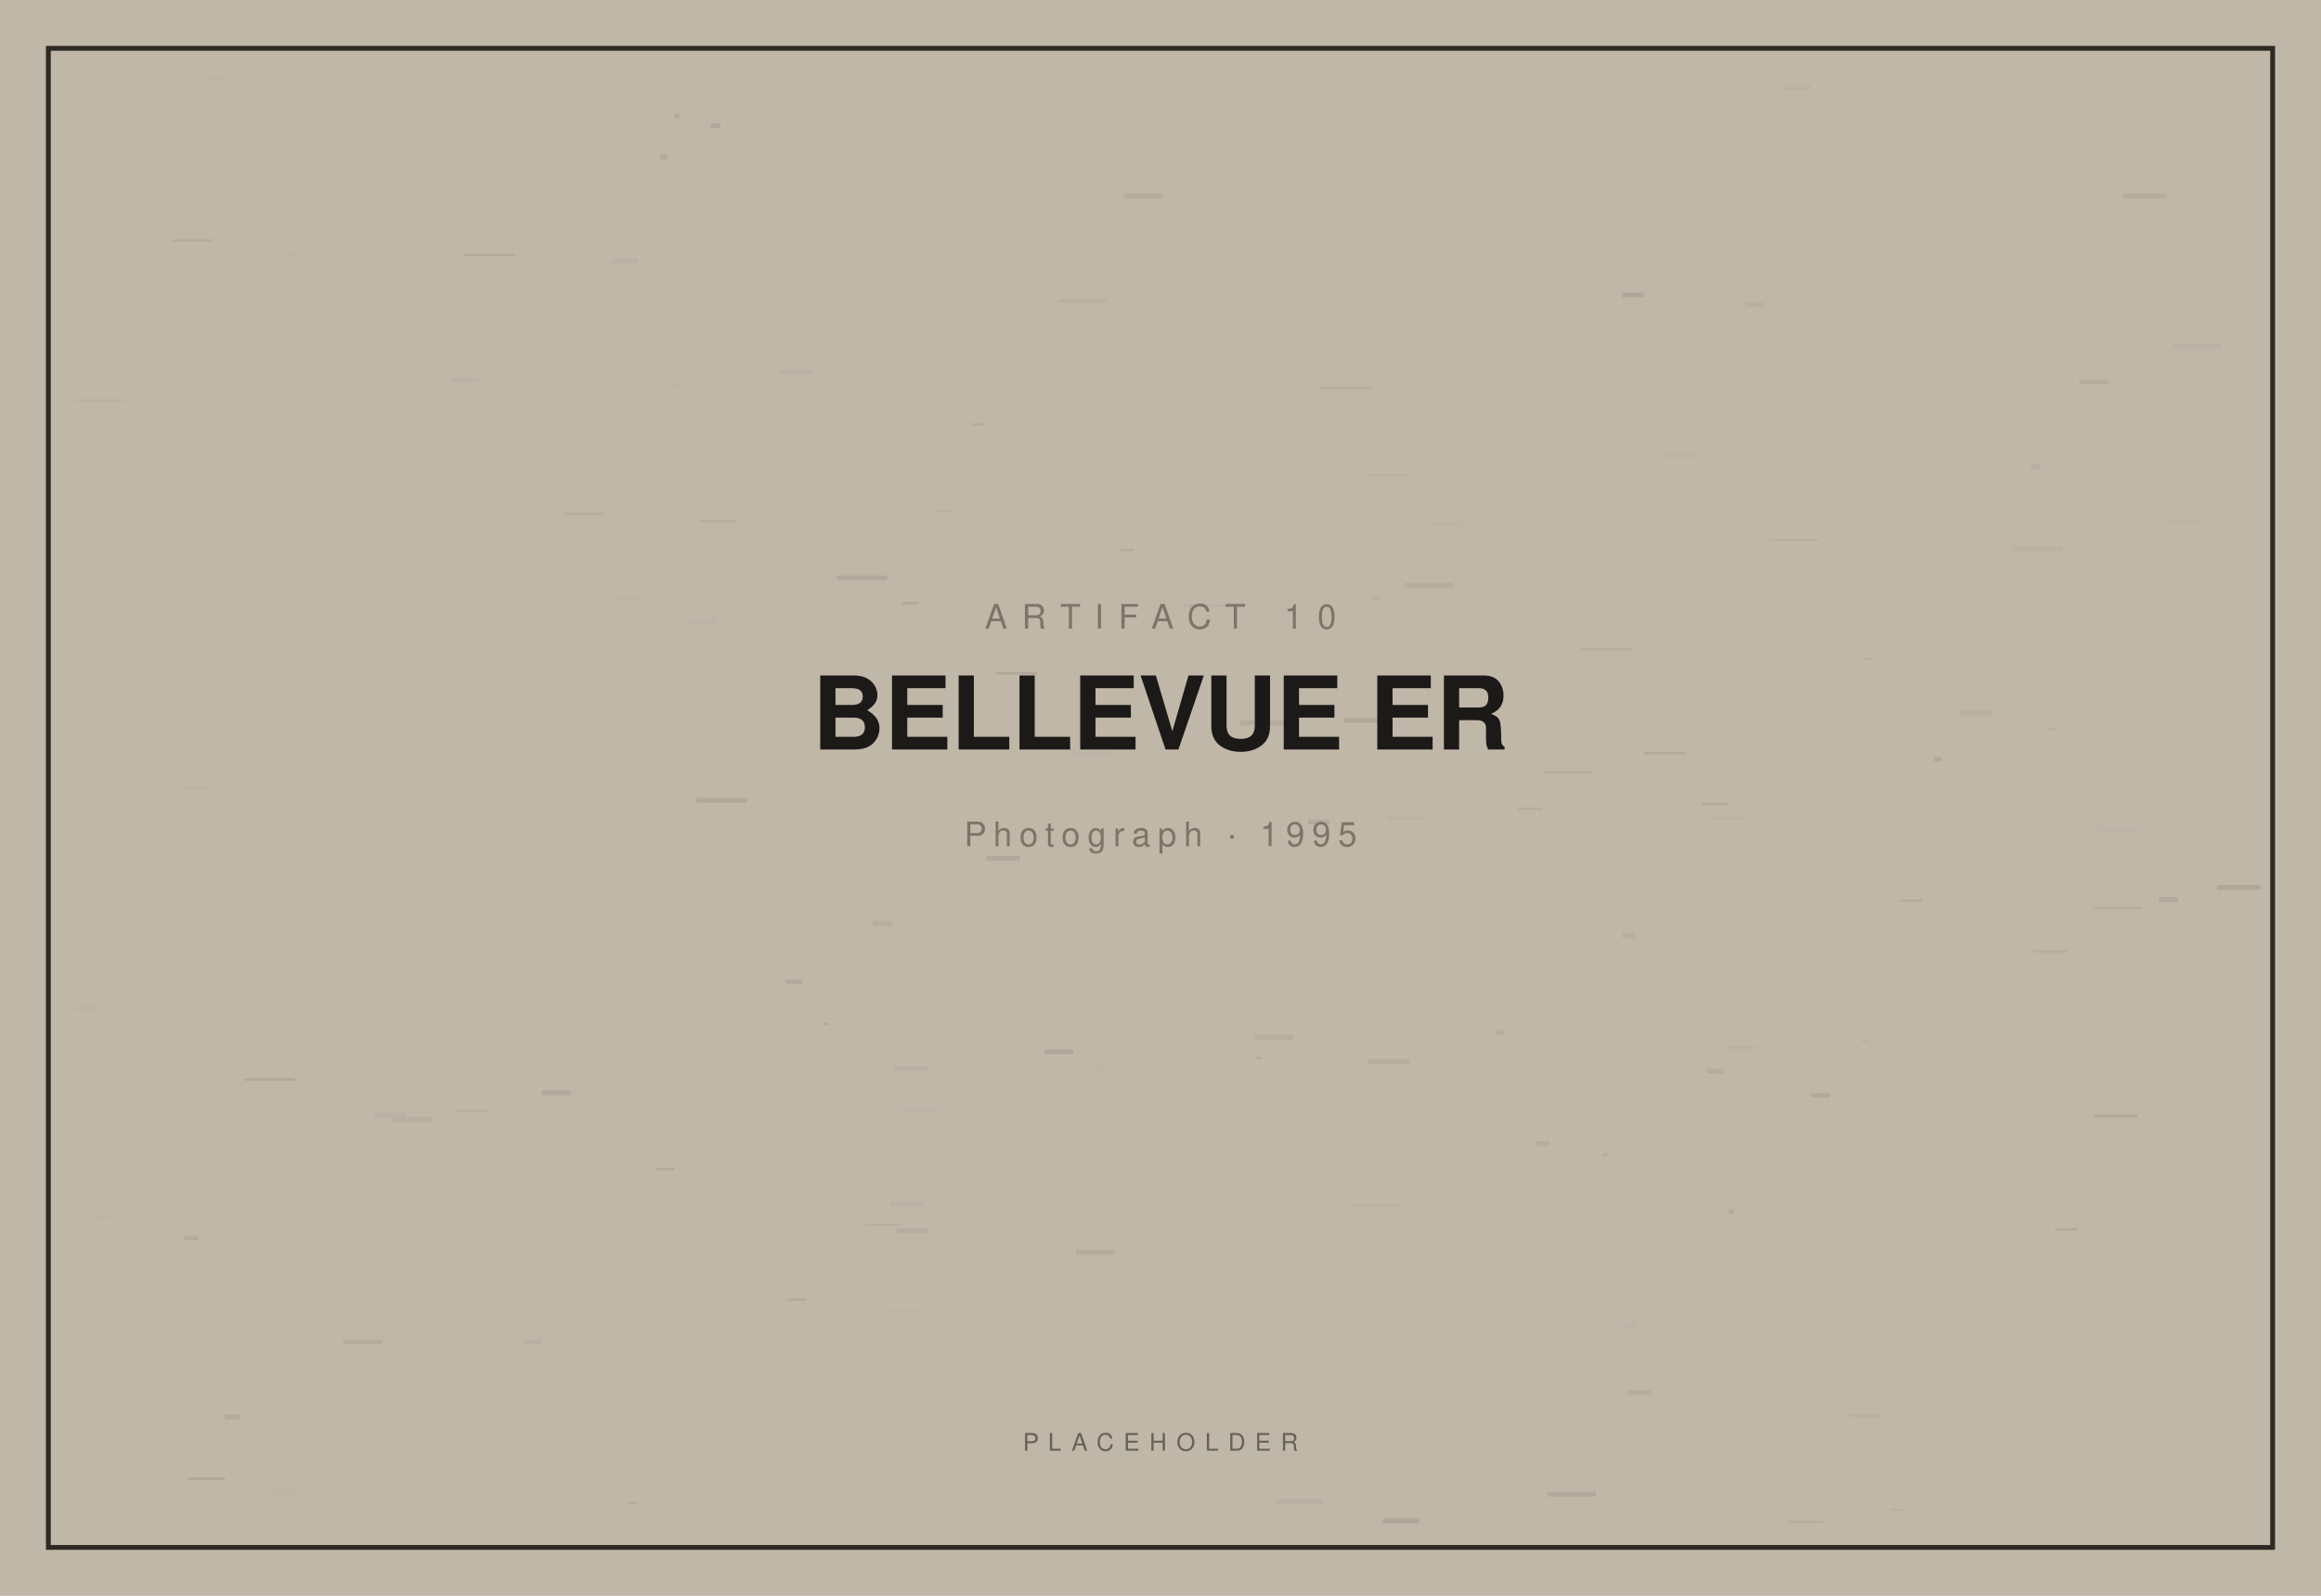
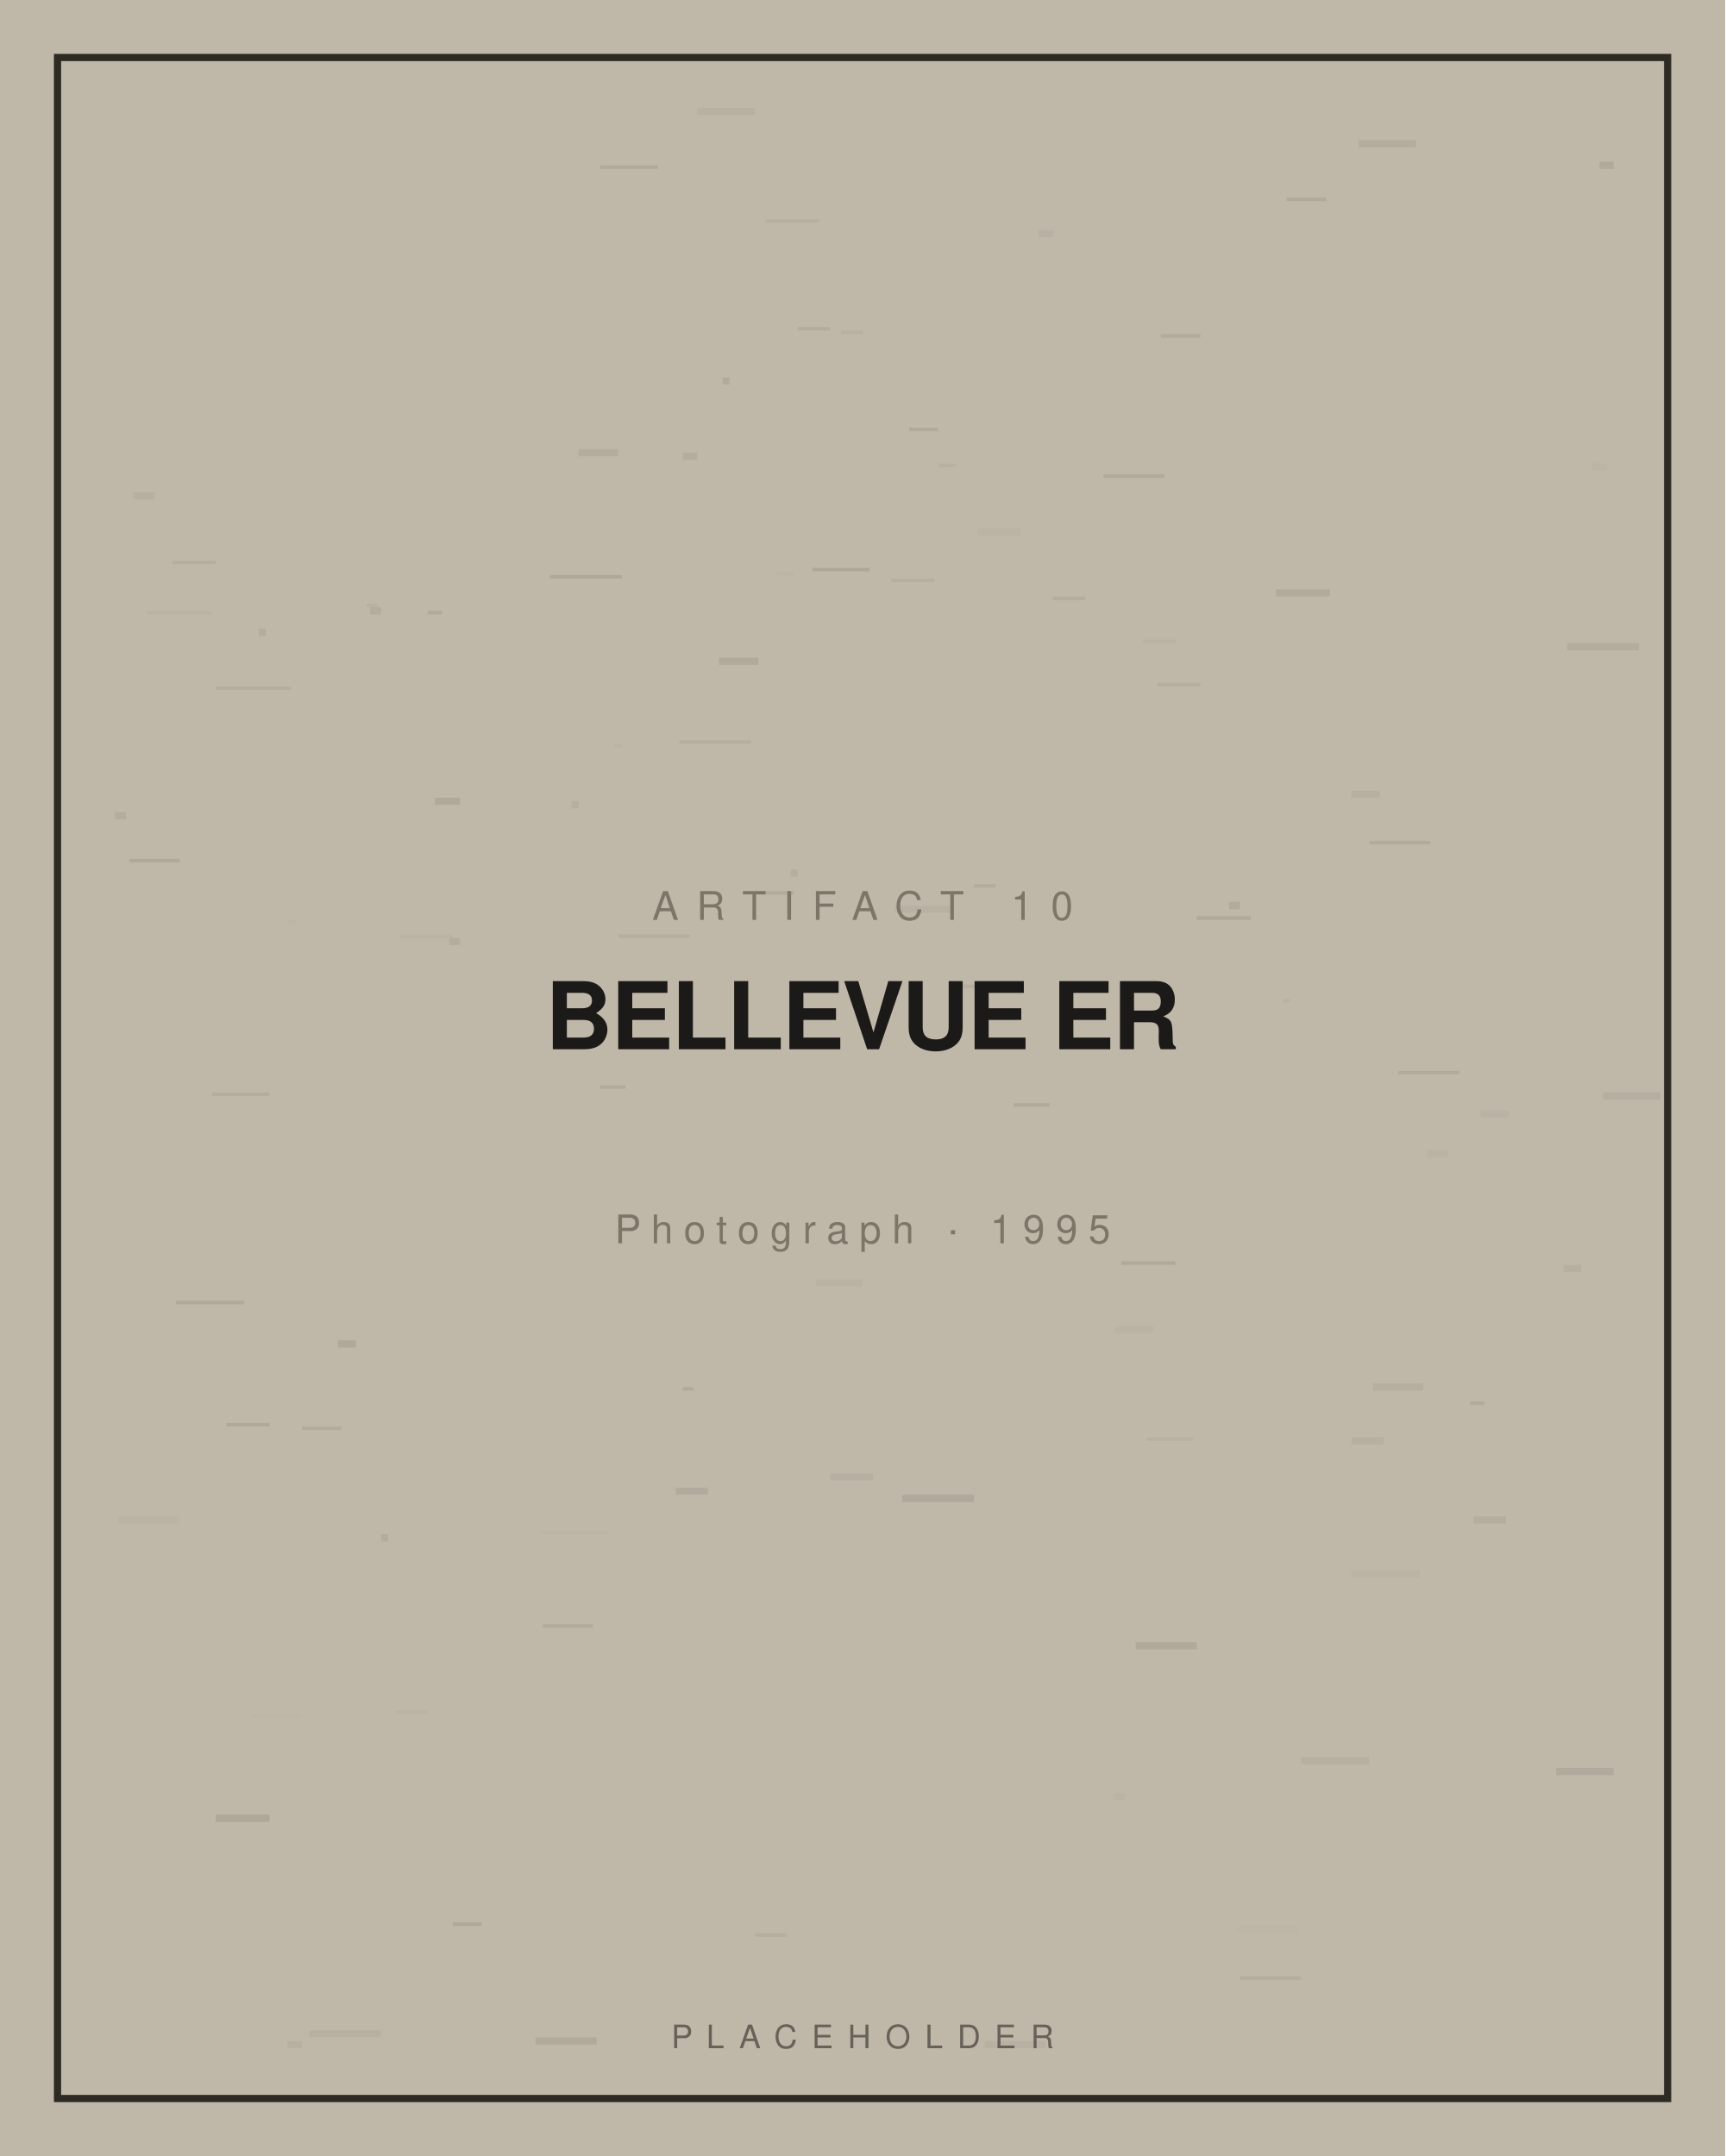
- <svg xmlns="http://www.w3.org/2000/svg" viewBox="0 0 960 660" width="960" height="660" aria-label="BELLEVUE ER placeholder">
-   <rect width="960" height="660" fill="#bfb7a8" />
-   <rect x="20" y="20" width="920" height="620" fill="none" stroke="#2d2a24" stroke-width="2" />
+ <svg xmlns="http://www.w3.org/2000/svg" viewBox="0 0 480 600" width="480" height="600" aria-label="BELLEVUE ER placeholder">
+   <rect width="480" height="600" fill="#bfb7a8" />
+   <rect x="16" y="16" width="448" height="568" fill="none" stroke="#2d2a24" stroke-width="2" />
  <g opacity="0.7">
-     <rect x="722" y="125" width="8" height="2" fill="#1c1a18" opacity="0.06" />
-     <rect x="513" y="298" width="18" height="2" fill="#1c1a18" opacity="0.10" />
-     <rect x="371" y="508" width="13" height="2" fill="#1c1a18" opacity="0.08" />
-     <rect x="294" y="51" width="4" height="2" fill="#1c1a18" opacity="0.13" />
-     <rect x="93" y="585" width="6" height="2" fill="#1c1a18" opacity="0.11" />
-     <rect x="708" y="338" width="14" height="1" fill="#1c1a18" opacity="0.05" />
-     <rect x="663" y="477" width="2" height="1" fill="#1c1a18" opacity="0.10" />
-     <rect x="327" y="135" width="4" height="1" fill="#1c1a18" opacity="0.03" />
-     <rect x="438" y="124" width="20" height="1" fill="#1c1a18" opacity="0.08" />
-     <rect x="782" y="624" width="5" height="1" fill="#1c1a18" opacity="0.06" />
-     <rect x="556" y="297" width="14" height="2" fill="#1c1a18" opacity="0.13" />
-     <rect x="639" y="319" width="19" height="1" fill="#1c1a18" opacity="0.10" />
-     <rect x="671" y="386" width="5" height="2" fill="#1c1a18" opacity="0.08" />
-     <rect x="217" y="554" width="7" height="2" fill="#1c1a18" opacity="0.06" />
-     <rect x="162" y="462" width="17" height="2" fill="#1c1a18" opacity="0.07" />
-     <rect x="119" y="105" width="5" height="1" fill="#1c1a18" opacity="0.04" />
-     <rect x="260" y="621" width="3" height="1" fill="#1c1a18" opacity="0.12" />
-     <rect x="365" y="542" width="18" height="1" fill="#1c1a18" opacity="0.03" />
-     <rect x="71" y="99" width="17" height="1" fill="#1c1a18" opacity="0.10" />
-     <rect x="732" y="223" width="20" height="1" fill="#1c1a18" opacity="0.06" />
-     <rect x="346" y="238" width="21" height="2" fill="#1c1a18" opacity="0.11" />
-     <rect x="673" y="575" width="10" height="2" fill="#1c1a18" opacity="0.09" />
-     <rect x="370" y="441" width="14" height="2" fill="#1c1a18" opacity="0.06" />
-     <rect x="388" y="211" width="5" height="1" fill="#1c1a18" opacity="0.06" />
-     <rect x="866" y="461" width="18" height="1" fill="#1c1a18" opacity="0.13" />
-     <rect x="847" y="301" width="4" height="1" fill="#1c1a18" opacity="0.06" />
-     <rect x="322" y="153" width="14" height="2" fill="#1c1a18" opacity="0.05" />
-     <rect x="592" y="216" width="12" height="1" fill="#1c1a18" opacity="0.05" />
-     <rect x="358" y="506" width="14" height="1" fill="#1c1a18" opacity="0.07" />
-     <rect x="412" y="278" width="17" height="1" fill="#1c1a18" opacity="0.13" />
-     <rect x="233" y="212" width="17" height="1" fill="#1c1a18" opacity="0.09" />
-     <rect x="276" y="159" width="7" height="1" fill="#1c1a18" opacity="0.04" />
-     <rect x="686" y="188" width="16" height="1" fill="#1c1a18" opacity="0.04" />
-     <rect x="31" y="165" width="21" height="1" fill="#1c1a18" opacity="0.05" />
-     <rect x="565" y="196" width="17" height="1" fill="#1c1a18" opacity="0.05" />
-     <rect x="373" y="249" width="7" height="1" fill="#1c1a18" opacity="0.13" />
-     <rect x="640" y="617" width="20" height="2" fill="#1c1a18" opacity="0.12" />
-     <rect x="765" y="585" width="13" height="1" fill="#1c1a18" opacity="0.06" />
-     <rect x="786" y="372" width="9" height="1" fill="#1c1a18" opacity="0.11" />
-     <rect x="559" y="498" width="21" height="1" fill="#1c1a18" opacity="0.06" />
-     <rect x="253" y="107" width="11" height="2" fill="#1c1a18" opacity="0.05" />
-     <rect x="519" y="428" width="16" height="2" fill="#1c1a18" opacity="0.09" />
-     <rect x="860" y="157" width="12" height="2" fill="#1c1a18" opacity="0.09" />
-     <rect x="770" y="430" width="3" height="1" fill="#1c1a18" opacity="0.06" />
-     <rect x="893" y="371" width="8" height="2" fill="#1c1a18" opacity="0.12" />
-     <rect x="738" y="35" width="11" height="2" fill="#1c1a18" opacity="0.05" />
-     <rect x="408" y="354" width="14" height="2" fill="#1c1a18" opacity="0.12" />
-     <rect x="800" y="313" width="3" height="2" fill="#1c1a18" opacity="0.12" />
-     <rect x="279" y="47" width="2" height="2" fill="#1c1a18" opacity="0.12" />
-     <rect x="101" y="446" width="21" height="1" fill="#1c1a18" opacity="0.14" />
-     <rect x="182" y="216" width="10" height="1" fill="#1c1a18" opacity="0.02" />
-     <rect x="917" y="366" width="18" height="2" fill="#1c1a18" opacity="0.14" />
-     <rect x="31" y="416" width="10" height="2" fill="#1c1a18" opacity="0.03" />
-     <rect x="114" y="616" width="7" height="2" fill="#1c1a18" opacity="0.02" />
-     <rect x="704" y="332" width="11" height="1" fill="#1c1a18" opacity="0.11" />
-     <rect x="187" y="156" width="11" height="2" fill="#1c1a18" opacity="0.05" />
-     <rect x="899" y="142" width="20" height="2" fill="#1c1a18" opacity="0.05" />
-     <rect x="635" y="472" width="6" height="2" fill="#1c1a18" opacity="0.09" />
-     <rect x="654" y="268" width="21" height="1" fill="#1c1a18" opacity="0.08" />
-     <rect x="361" y="381" width="8" height="2" fill="#1c1a18" opacity="0.09" />
-     <rect x="155" y="460" width="13" height="2" fill="#1c1a18" opacity="0.05" />
-     <rect x="142" y="554" width="16" height="2" fill="#1c1a18" opacity="0.10" />
-     <rect x="713" y="433" width="14" height="1" fill="#1c1a18" opacity="0.05" />
-     <rect x="188" y="459" width="14" height="1" fill="#1c1a18" opacity="0.06" />
-     <rect x="325" y="405" width="7" height="2" fill="#1c1a18" opacity="0.11" />
-     <rect x="628" y="334" width="10" height="1" fill="#1c1a18" opacity="0.10" />
-     <rect x="78" y="611" width="15" height="1" fill="#1c1a18" opacity="0.14" />
-     <rect x="672" y="547" width="5" height="2" fill="#1c1a18" opacity="0.03" />
-     <rect x="581" y="241" width="20" height="2" fill="#1c1a18" opacity="0.09" />
-     <rect x="76" y="325" width="12" height="1" fill="#1c1a18" opacity="0.04" />
-     <rect x="444" y="311" width="15" height="2" fill="#1c1a18" opacity="0.03" />
-     <rect x="288" y="330" width="21" height="2" fill="#1c1a18" opacity="0.12" />
-     <rect x="841" y="393" width="14" height="1" fill="#1c1a18" opacity="0.08" />
-     <rect x="285" y="256" width="11" height="2" fill="#1c1a18" opacity="0.03" />
-     <rect x="832" y="226" width="21" height="2" fill="#1c1a18" opacity="0.05" />
-     <rect x="255" y="247" width="9" height="1" fill="#1c1a18" opacity="0.03" />
-     <rect x="749" y="452" width="8" height="2" fill="#1c1a18" opacity="0.11" />
-     <rect x="541" y="339" width="9" height="2" fill="#1c1a18" opacity="0.12" />
-     <rect x="850" y="508" width="9" height="1" fill="#1c1a18" opacity="0.12" />
-     <rect x="866" y="375" width="20" height="1" fill="#1c1a18" opacity="0.08" />
-     <rect x="273" y="64" width="3" height="2" fill="#1c1a18" opacity="0.11" />
-     <rect x="86" y="32" width="8" height="1" fill="#1c1a18" opacity="0.03" />
-     <rect x="192" y="105" width="21" height="1" fill="#1c1a18" opacity="0.12" />
-     <rect x="326" y="537" width="7" height="1" fill="#1c1a18" opacity="0.12" />
-     <rect x="351" y="501" width="9" height="1" fill="#1c1a18" opacity="0.02" />
-     <rect x="224" y="451" width="12" height="2" fill="#1c1a18" opacity="0.12" />
-     <rect x="489" y="250" width="19" height="1" fill="#1c1a18" opacity="0.07" />
-     <rect x="519" y="437" width="3" height="1" fill="#1c1a18" opacity="0.09" />
-     <rect x="402" y="175" width="5" height="1" fill="#1c1a18" opacity="0.10" />
-     <rect x="463" y="227" width="6" height="1" fill="#1c1a18" opacity="0.10" />
-     <rect x="368" y="497" width="14" height="2" fill="#1c1a18" opacity="0.05" />
-     <rect x="706" y="442" width="7" height="2" fill="#1c1a18" opacity="0.09" />
-     <rect x="373" y="458" width="14" height="2" fill="#1c1a18" opacity="0.03" />
-     <rect x="574" y="338" width="14" height="1" fill="#1c1a18" opacity="0.06" />
-     <rect x="527" y="542" width="4" height="1" fill="#1c1a18" opacity="0.04" />
-     <rect x="878" y="80" width="18" height="2" fill="#1c1a18" opacity="0.10" />
-     <rect x="546" y="160" width="21" height="1" fill="#1c1a18" opacity="0.08" />
-     <rect x="771" y="272" width="3" height="1" fill="#1c1a18" opacity="0.08" />
-     <rect x="271" y="483" width="8" height="1" fill="#1c1a18" opacity="0.13" />
-     <rect x="811" y="294" width="13" height="2" fill="#1c1a18" opacity="0.06" />
-     <rect x="289" y="215" width="16" height="1" fill="#1c1a18" opacity="0.09" />
-     <rect x="868" y="342" width="16" height="2" fill="#1c1a18" opacity="0.03" />
-     <rect x="445" y="517" width="16" height="2" fill="#1c1a18" opacity="0.10" />
-     <rect x="465" y="80" width="16" height="2" fill="#1c1a18" opacity="0.10" />
-     <rect x="897" y="215" width="14" height="1" fill="#1c1a18" opacity="0.04" />
-     <rect x="572" y="628" width="15" height="2" fill="#1c1a18" opacity="0.14" />
-     <rect x="619" y="426" width="3" height="2" fill="#1c1a18" opacity="0.10" />
-     <rect x="715" y="500" width="2" height="2" fill="#1c1a18" opacity="0.11" />
-     <rect x="740" y="629" width="14" height="1" fill="#1c1a18" opacity="0.08" />
-     <rect x="528" y="620" width="19" height="2" fill="#1c1a18" opacity="0.06" />
-     <rect x="840" y="192" width="4" height="2" fill="#1c1a18" opacity="0.07" />
-     <rect x="567" y="247" width="4" height="1" fill="#1c1a18" opacity="0.06" />
-     <rect x="341" y="423" width="2" height="1" fill="#1c1a18" opacity="0.12" />
-     <rect x="454" y="442" width="2" height="1" fill="#1c1a18" opacity="0.04" />
-     <rect x="566" y="438" width="17" height="2" fill="#1c1a18" opacity="0.09" />
-     <rect x="76" y="511" width="6" height="2" fill="#1c1a18" opacity="0.10" />
-     <rect x="432" y="434" width="12" height="2" fill="#1c1a18" opacity="0.13" />
-     <rect x="680" y="311" width="17" height="1" fill="#1c1a18" opacity="0.12" />
-     <rect x="39" y="503" width="6" height="1" fill="#1c1a18" opacity="0.04" />
-     <rect x="671" y="121" width="9" height="2" fill="#1c1a18" opacity="0.14" />
+     <rect x="167" y="46" width="16" height="1" fill="#1c1a18" opacity="0.12" />
+     <rect x="345" y="550" width="17" height="1" fill="#1c1a18" opacity="0.09" />
+     <rect x="234" y="92" width="6" height="1" fill="#1c1a18" opacity="0.06" />
+     <rect x="355" y="164" width="15" height="2" fill="#1c1a18" opacity="0.11" />
+     <rect x="382" y="385" width="14" height="2" fill="#1c1a18" opacity="0.08" />
+     <rect x="171" y="207" width="2" height="1" fill="#1c1a18" opacity="0.05" />
+     <rect x="153" y="160" width="20" height="1" fill="#1c1a18" opacity="0.14" />
+     <rect x="60" y="191" width="21" height="1" fill="#1c1a18" opacity="0.08" />
+     <rect x="161" y="125" width="11" height="2" fill="#1c1a18" opacity="0.10" />
+     <rect x="412" y="309" width="8" height="2" fill="#1c1a18" opacity="0.05" />
+     <rect x="201" y="105" width="2" height="2" fill="#1c1a18" opacity="0.11" />
+     <rect x="70" y="477" width="14" height="1" fill="#1c1a18" opacity="0.02" />
+     <rect x="446" y="304" width="16" height="2" fill="#1c1a18" opacity="0.08" />
+     <rect x="318" y="178" width="9" height="1" fill="#1c1a18" opacity="0.05" />
+     <rect x="316" y="457" width="17" height="2" fill="#1c1a18" opacity="0.12" />
+     <rect x="41" y="170" width="18" height="1" fill="#1c1a18" opacity="0.05" />
+     <rect x="188" y="414" width="9" height="2" fill="#1c1a18" opacity="0.11" />
+     <rect x="319" y="400" width="13" height="1" fill="#1c1a18" opacity="0.06" />
+     <rect x="194" y="30" width="16" height="2" fill="#1c1a18" opacity="0.06" />
+     <rect x="150" y="426" width="19" height="1" fill="#1c1a18" opacity="0.03" />
+     <rect x="149" y="567" width="17" height="2" fill="#1c1a18" opacity="0.12" />
+     <rect x="36" y="239" width="14" height="1" fill="#1c1a18" opacity="0.13" />
+     <rect x="310" y="499" width="3" height="2" fill="#1c1a18" opacity="0.04" />
+     <rect x="190" y="126" width="4" height="2" fill="#1c1a18" opacity="0.10" />
+     <rect x="110" y="476" width="9" height="1" fill="#1c1a18" opacity="0.05" />
+     <rect x="397" y="320" width="6" height="2" fill="#1c1a18" opacity="0.05" />
+     <rect x="119" y="170" width="4" height="1" fill="#1c1a18" opacity="0.12" />
+     <rect x="33" y="422" width="17" height="2" fill="#1c1a18" opacity="0.04" />
+     <rect x="32" y="226" width="3" height="2" fill="#1c1a18" opacity="0.10" />
+     <rect x="376" y="437" width="19" height="2" fill="#1c1a18" opacity="0.04" />
+     <rect x="312" y="351" width="15" height="1" fill="#1c1a18" opacity="0.13" />
+     <rect x="211" y="248" width="10" height="1" fill="#1c1a18" opacity="0.11" />
+     <rect x="167" y="302" width="7" height="1" fill="#1c1a18" opacity="0.11" />
+     <rect x="86" y="565" width="20" height="2" fill="#1c1a18" opacity="0.07" />
+     <rect x="48" y="156" width="12" height="1" fill="#1c1a18" opacity="0.09" />
+     <rect x="189" y="206" width="20" height="1" fill="#1c1a18" opacity="0.08" />
+     <rect x="125" y="261" width="3" height="2" fill="#1c1a18" opacity="0.10" />
+     <rect x="264" y="274" width="8" height="1" fill="#1c1a18" opacity="0.08" />
+     <rect x="435" y="352" width="5" height="2" fill="#1c1a18" opacity="0.07" />
+     <rect x="261" y="129" width="5" height="1" fill="#1c1a18" opacity="0.06" />
+     <rect x="103" y="169" width="3" height="2" fill="#1c1a18" opacity="0.10" />
+     <rect x="289" y="64" width="4" height="2" fill="#1c1a18" opacity="0.06" />
+     <rect x="84" y="397" width="11" height="1" fill="#1c1a18" opacity="0.11" />
+     <rect x="80" y="568" width="4" height="2" fill="#1c1a18" opacity="0.07" />
+     <rect x="381" y="234" width="17" height="1" fill="#1c1a18" opacity="0.11" />
+     <rect x="94" y="373" width="5" height="2" fill="#1c1a18" opacity="0.13" />
+     <rect x="271" y="246" width="6" height="1" fill="#1c1a18" opacity="0.10" />
+     <rect x="253" y="119" width="8" height="1" fill="#1c1a18" opacity="0.12" />
+     <rect x="282" y="307" width="10" height="1" fill="#1c1a18" opacity="0.12" />
+     <rect x="102" y="168" width="3" height="1" fill="#1c1a18" opacity="0.06" />
+     <rect x="443" y="129" width="4" height="2" fill="#1c1a18" opacity="0.03" />
+     <rect x="376" y="400" width="9" height="2" fill="#1c1a18" opacity="0.07" />
+     <rect x="49" y="362" width="19" height="1" fill="#1c1a18" opacity="0.12" />
+     <rect x="231" y="410" width="12" height="2" fill="#1c1a18" opacity="0.07" />
+     <rect x="307" y="132" width="17" height="1" fill="#1c1a18" opacity="0.12" />
+     <rect x="376" y="220" width="8" height="2" fill="#1c1a18" opacity="0.07" />
+     <rect x="409" y="390" width="4" height="1" fill="#1c1a18" opacity="0.11" />
+     <rect x="344" y="536" width="17" height="2" fill="#1c1a18" opacity="0.02" />
+     <rect x="445" y="45" width="4" height="2" fill="#1c1a18" opacity="0.12" />
+     <rect x="362" y="489" width="19" height="2" fill="#1c1a18" opacity="0.07" />
+     <rect x="378" y="39" width="16" height="2" fill="#1c1a18" opacity="0.10" />
+     <rect x="293" y="166" width="9" height="1" fill="#1c1a18" opacity="0.10" />
+     <rect x="220" y="242" width="2" height="2" fill="#1c1a18" opacity="0.09" />
+     <rect x="357" y="278" width="2" height="1" fill="#1c1a18" opacity="0.06" />
+     <rect x="322" y="190" width="12" height="1" fill="#1c1a18" opacity="0.09" />
+     <rect x="200" y="183" width="11" height="2" fill="#1c1a18" opacity="0.12" />
+     <rect x="323" y="93" width="11" height="1" fill="#1c1a18" opacity="0.11" />
+     <rect x="222" y="91" width="9" height="1" fill="#1c1a18" opacity="0.10" />
+     <rect x="213" y="61" width="15" height="1" fill="#1c1a18" opacity="0.07" />
+     <rect x="63" y="396" width="12" height="1" fill="#1c1a18" opacity="0.13" />
+     <rect x="272" y="147" width="12" height="2" fill="#1c1a18" opacity="0.04" />
+     <rect x="172" y="260" width="20" height="1" fill="#1c1a18" opacity="0.09" />
+     <rect x="251" y="416" width="20" height="2" fill="#1c1a18" opacity="0.13" />
+     <rect x="126" y="535" width="8" height="1" fill="#1c1a18" opacity="0.13" />
+     <rect x="216" y="159" width="5" height="1" fill="#1c1a18" opacity="0.03" />
+     <rect x="389" y="298" width="17" height="1" fill="#1c1a18" opacity="0.11" />
+     <rect x="249" y="252" width="16" height="2" fill="#1c1a18" opacity="0.06" />
+     <rect x="274" y="568" width="17" height="2" fill="#1c1a18" opacity="0.06" />
+     <rect x="226" y="158" width="16" height="1" fill="#1c1a18" opacity="0.14" />
+     <rect x="60" y="505" width="15" height="2" fill="#1c1a18" opacity="0.14" />
+     <rect x="248" y="161" width="12" height="1" fill="#1c1a18" opacity="0.08" />
+     <rect x="358" y="55" width="11" height="1" fill="#1c1a18" opacity="0.12" />
+     <rect x="80" y="256" width="2" height="1" fill="#1c1a18" opacity="0.03" />
+     <rect x="37" y="137" width="6" height="2" fill="#1c1a18" opacity="0.07" />
+     <rect x="59" y="304" width="16" height="1" fill="#1c1a18" opacity="0.10" />
+     <rect x="111" y="260" width="15" height="1" fill="#1c1a18" opacity="0.04" />
+     <rect x="72" y="175" width="2" height="2" fill="#1c1a18" opacity="0.10" />
+     <rect x="190" y="386" width="3" height="1" fill="#1c1a18" opacity="0.12" />
+     <rect x="159" y="223" width="2" height="2" fill="#1c1a18" opacity="0.08" />
+     <rect x="151" y="452" width="14" height="1" fill="#1c1a18" opacity="0.11" />
+     <rect x="410" y="422" width="9" height="2" fill="#1c1a18" opacity="0.09" />
+     <rect x="436" y="179" width="20" height="2" fill="#1c1a18" opacity="0.10" />
+     <rect x="210" y="538" width="9" height="1" fill="#1c1a18" opacity="0.08" />
+     <rect x="333" y="255" width="15" height="1" fill="#1c1a18" opacity="0.13" />
+     <rect x="121" y="222" width="7" height="2" fill="#1c1a18" opacity="0.13" />
+     <rect x="342" y="251" width="3" height="2" fill="#1c1a18" opacity="0.11" />
+     <rect x="433" y="492" width="16" height="2" fill="#1c1a18" opacity="0.12" />
+     <rect x="106" y="427" width="2" height="2" fill="#1c1a18" opacity="0.10" />
+     <rect x="227" y="356" width="13" height="2" fill="#1c1a18" opacity="0.05" />
+     <rect x="310" y="369" width="11" height="2" fill="#1c1a18" opacity="0.04" />
  </g>
-   <g transform="translate(480, 300)" text-anchor="middle" font-family="Helvetica, Arial, sans-serif">
-     <text font-size="14" letter-spacing="6" fill="#7e7568" y="-40">ARTIFACT 10</text>
-     <text font-size="42" font-weight="800" fill="#1c1a18" y="10" letter-spacing="-0.5">BELLEVUE ER</text>
-     <text font-size="14" fill="#7e7568" y="50" letter-spacing="3">Photograph · 1995</text>
+   <g text-anchor="middle" font-family="Helvetica, Arial, sans-serif">
+     <text font-size="11" letter-spacing="5" fill="#7e7568" x="240" y="256">ARTIFACT 10</text>
+     <g transform="translate(240, 292)">
+       <text font-size="26" font-weight="800" fill="#1c1a18" letter-spacing="-0.5" x="0" y="0">BELLEVUE ER</text>
+     </g>
+     <text font-size="11" letter-spacing="3" fill="#7e7568" x="240" y="346">Photograph · 1995</text>
  </g>
-   <g transform="translate(480, 600)" text-anchor="middle" font-family="Helvetica, Arial, sans-serif">
-     <text font-size="10" letter-spacing="4" fill="#2d2a24" opacity="0.6">PLACEHOLDER</text>
-   </g>
+   <text x="240" y="570" text-anchor="middle" font-family="Helvetica, Arial, sans-serif" font-size="9" letter-spacing="4" fill="#2d2a24" opacity="0.6">PLACEHOLDER</text>
</svg>
